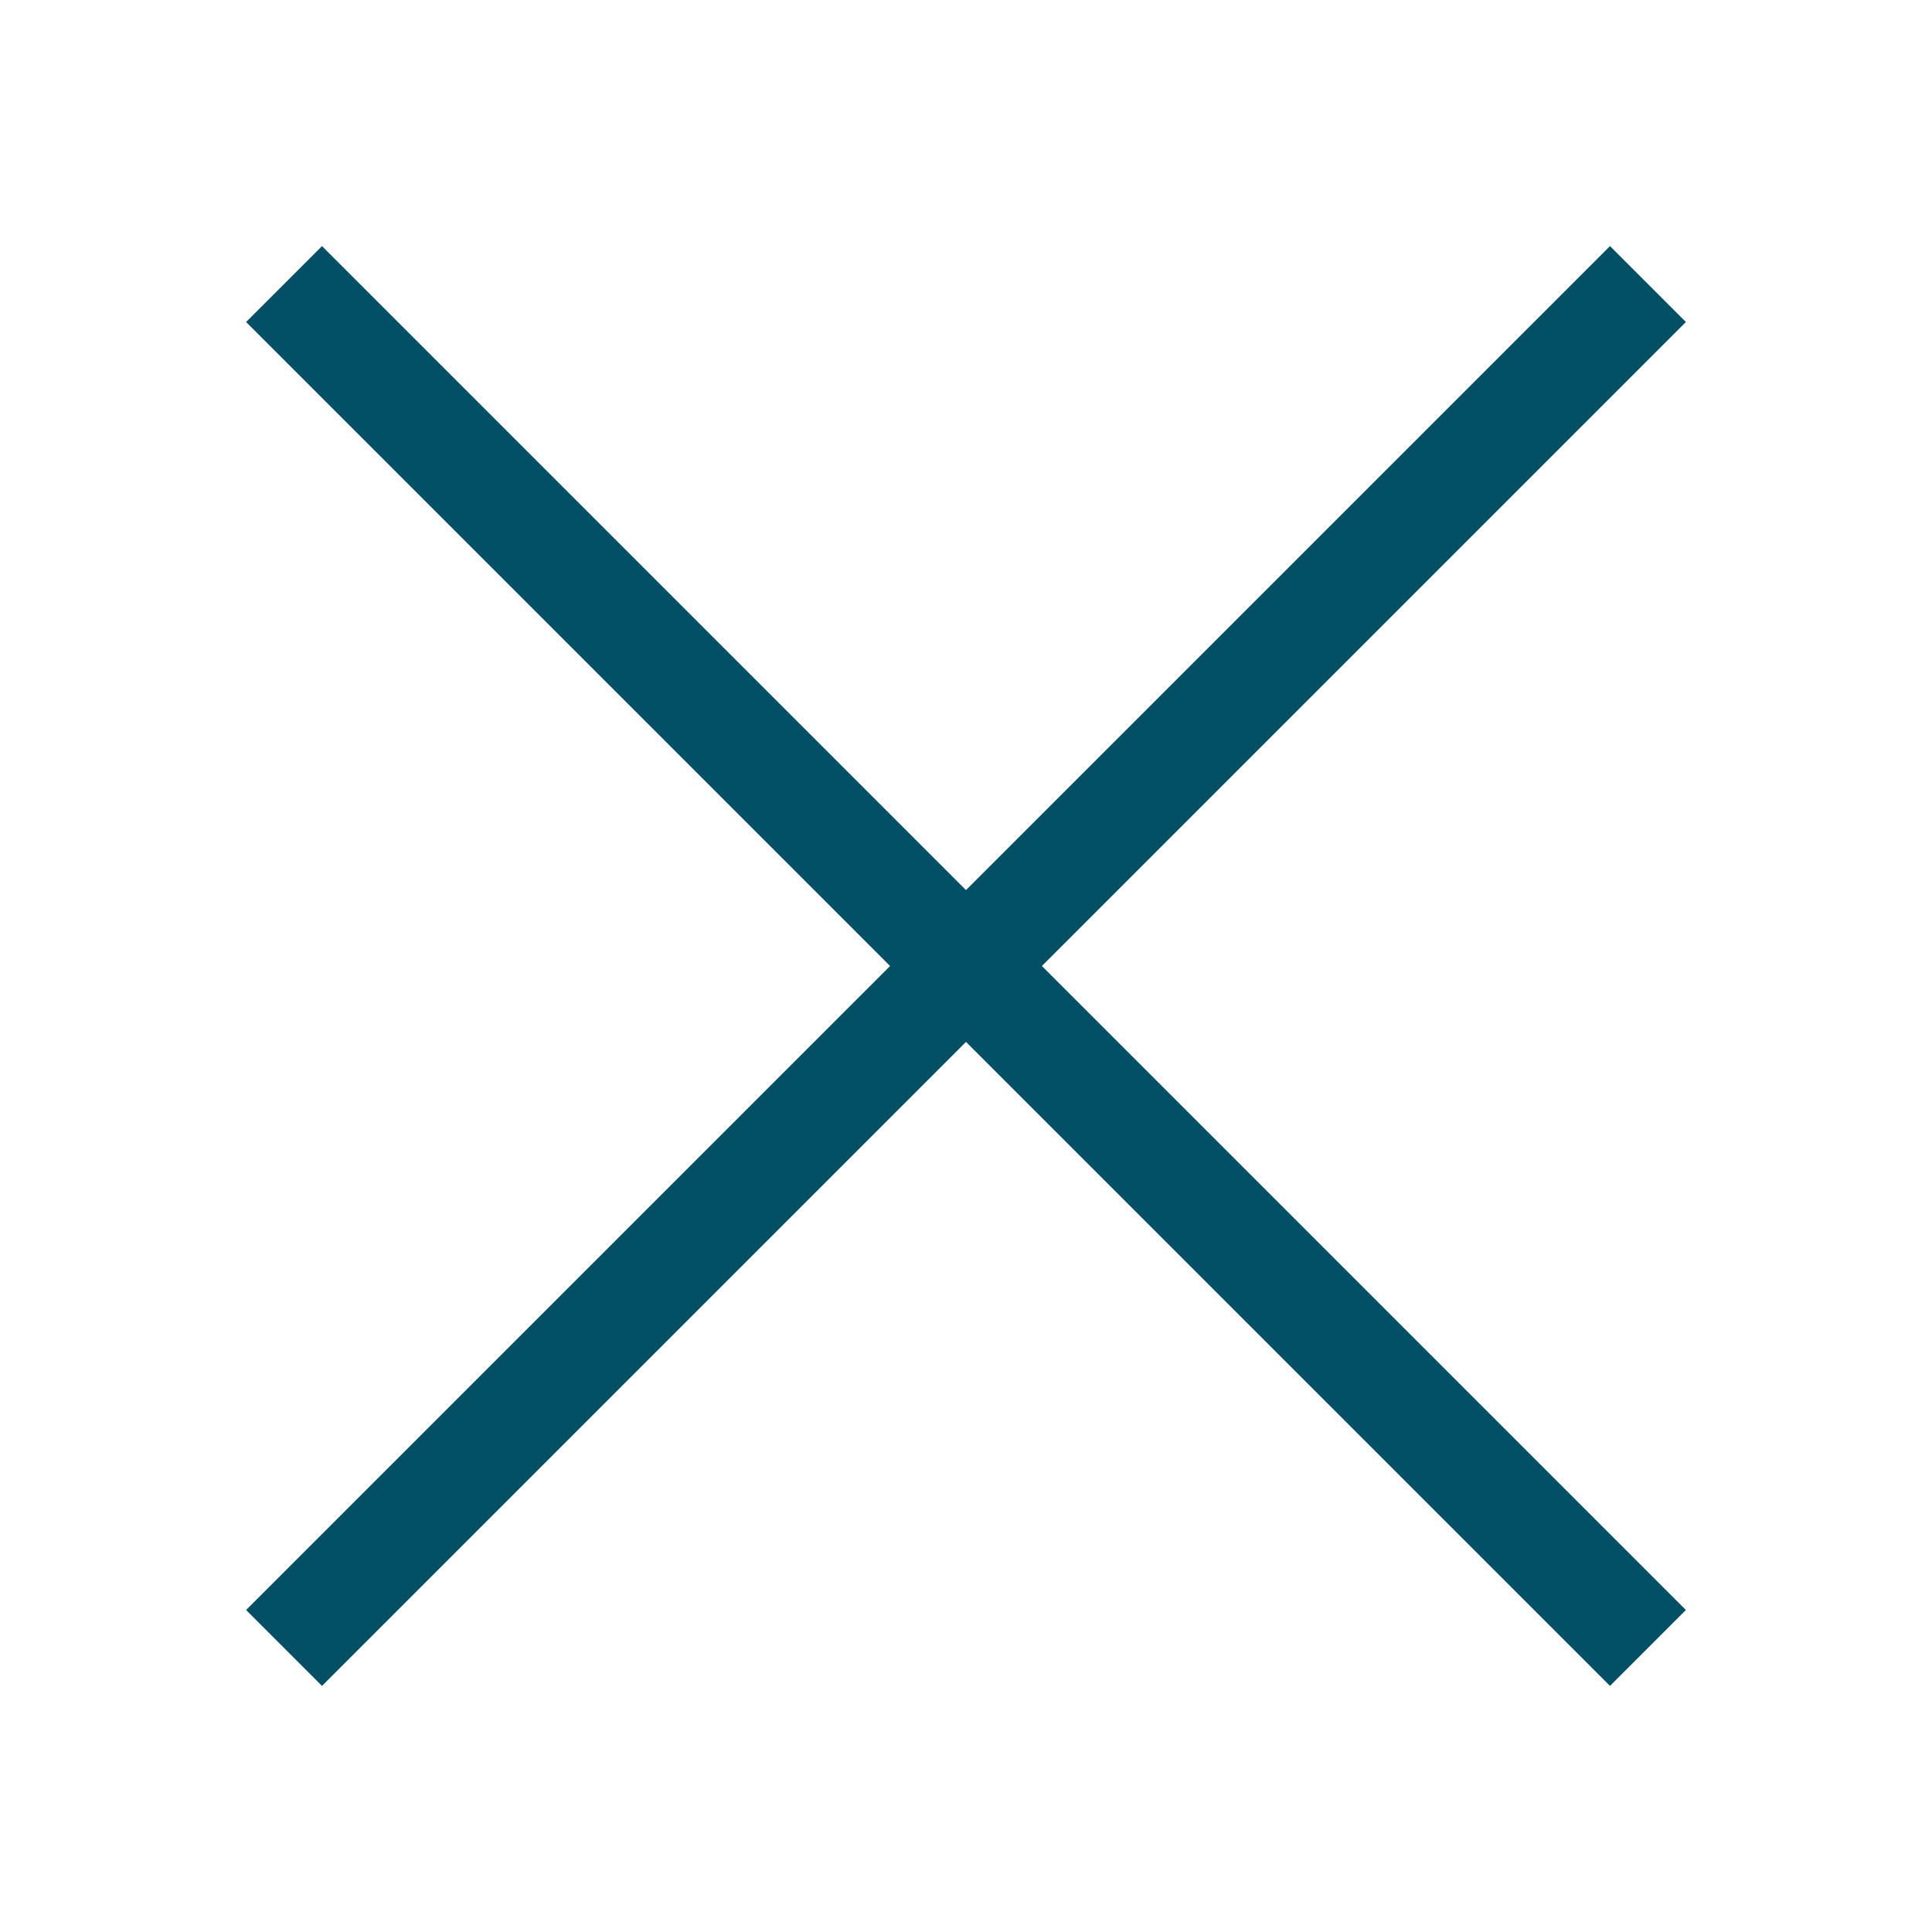
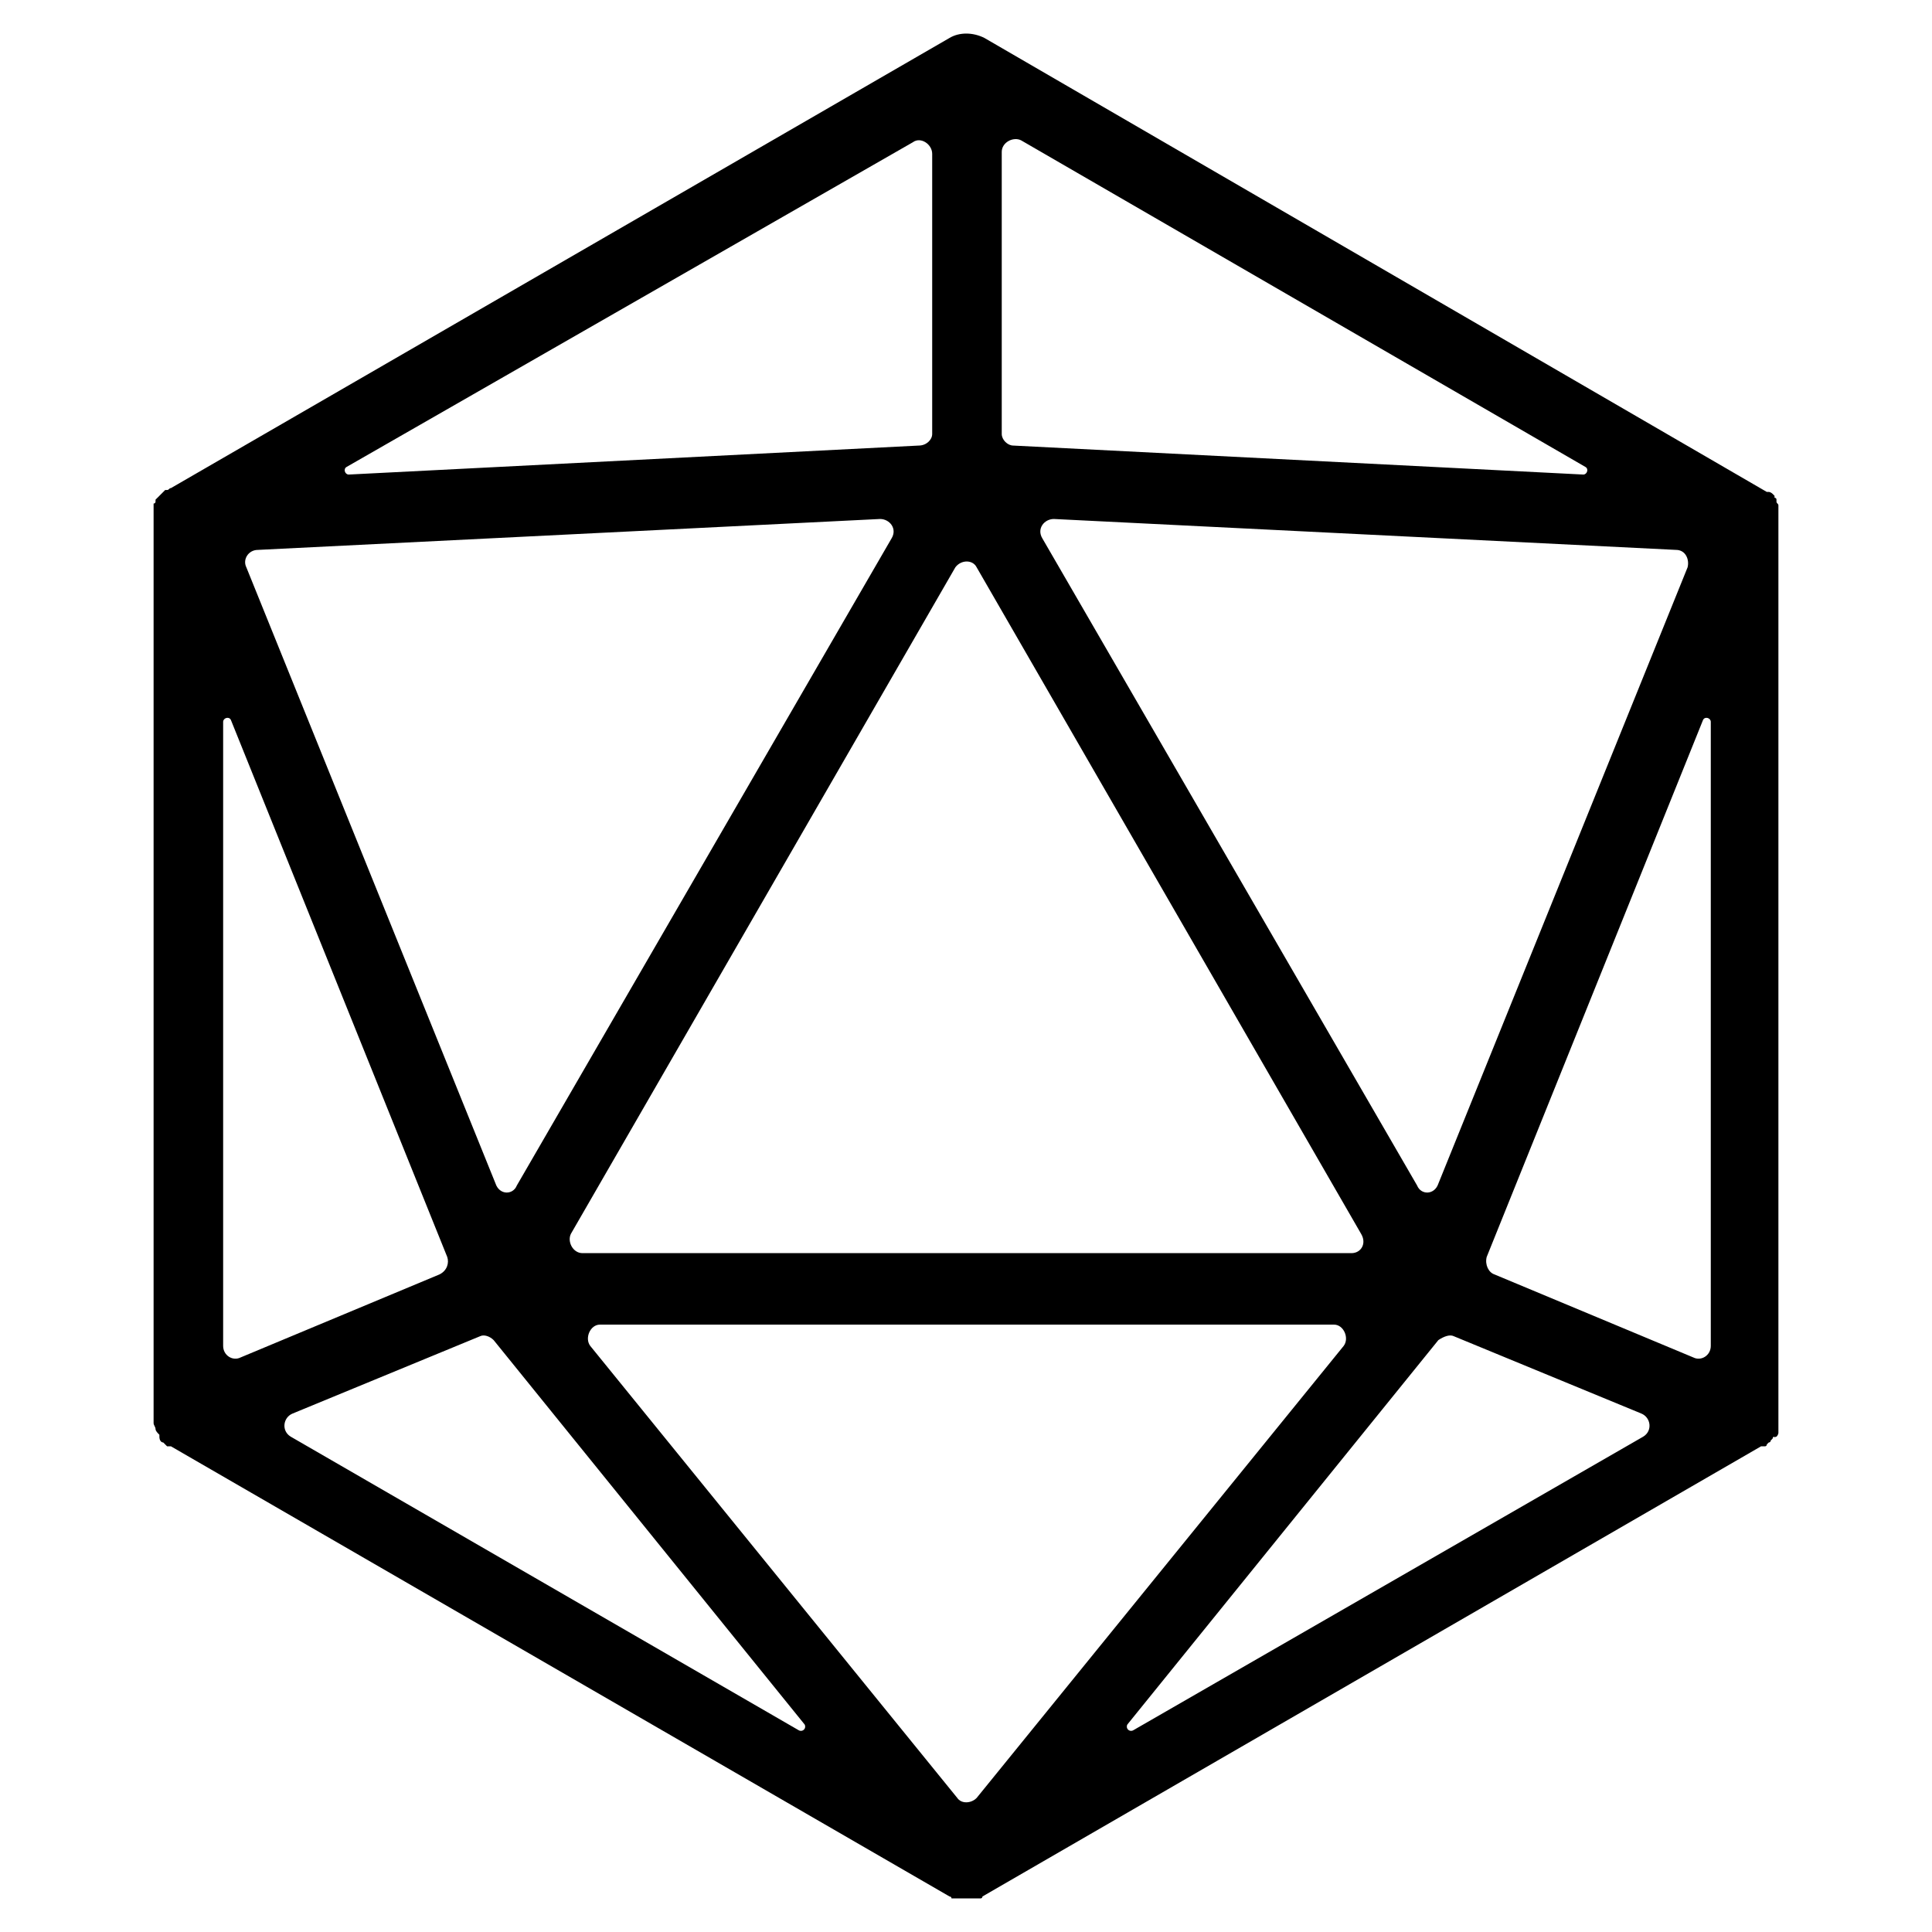
- <svg xmlns="http://www.w3.org/2000/svg" width="14px" height="14px" viewBox="0 0 18 18" version="1.1">
-   <g id="flow" stroke="none" stroke-width="1" fill="none" fill-rule="evenodd" stroke-linecap="square">
-     <g id="4.-qualify_income_1" transform="translate(-290, -17)" stroke="#034f66" stroke-width="1">
-       <g id="Group-2" transform="translate(293, 20)">
-         <path d="M0,0 L12,12" id="Line-Copy-2" />
-         <path d="M0,0 L12,12" id="Line-Copy-3" transform="translate(6, 6) scale(-1, 1) translate(-6, -6) " />
-       </g>
-     </g>
+ <svg xmlns="http://www.w3.org/2000/svg" width="100%" height="100%" viewBox="0 0 100 100" version="1.1" xml:space="preserve" style="fill-rule:evenodd;clip-rule:evenodd;stroke-linejoin:round;stroke-miterlimit:2;">
+   <g transform="matrix(1,0,0,1,0.05,-0.3375)">
+     <path d="M91.9,74.7C92,74.6 92,74.5 92,74.5L92,26.5C92,26.4 91.9,26.4 91.9,26.3L91.9,26.2C91.9,26.1 91.8,26.1 91.8,26.1L91.8,26L91.7,25.9C91.7,25.9 91.6,25.8 91.5,25.8L91.4,25.8L50.9,2.3C50.3,2 49.6,2 49.1,2.3L8.8,25.6C8.7,25.6 8.7,25.7 8.6,25.7L8.5,25.7L8,26.2L8,26.3C8,26.3 8,26.4 7.9,26.4L7.9,74C7.9,74.1 8,74.2 8,74.3C8,74.4 8.1,74.5 8.2,74.6L8.2,74.7C8.2,74.9 8.3,75 8.4,75C8.5,75.1 8.5,75.1 8.6,75.2L8.8,75.2L49.1,98.5C49.1,98.5 49.2,98.5 49.2,98.6L50.7,98.6C50.7,98.6 50.8,98.6 50.8,98.5L91.1,75.2L91.3,75.2C91.3,75.2 91.4,75.2 91.4,75.1L91.5,75C91.5,75 91.6,75 91.6,74.9L91.7,74.8C91.7,74.8 91.7,74.7 91.8,74.7C91.8,74.8 91.8,74.7 91.9,74.7ZM11.9,37.6L23.1,65.4C23.2,65.7 23.1,66.1 22.7,66.3L12.4,70.6C12,70.8 11.5,70.5 11.5,70L11.5,37.7C11.5,37.5 11.8,37.4 11.9,37.6ZM69.9,65.2L30.1,65.2C29.6,65.2 29.3,64.6 29.5,64.2L49.4,29.7C49.7,29.3 50.3,29.3 50.5,29.7L70.4,64.2C70.7,64.7 70.4,65.2 69.9,65.2ZM25.6,61.6L12.7,29.7C12.5,29.3 12.8,28.8 13.3,28.8L45.5,27.2C46,27.2 46.4,27.7 46.1,28.2L26.7,61.7C26.5,62.2 25.8,62.2 25.6,61.6ZM69.5,70L50.5,93.4C50.2,93.7 49.7,93.7 49.5,93.4L30.5,70C30.2,69.6 30.5,68.9 31,68.9L69,68.9C69.5,68.9 69.8,69.6 69.5,70ZM73.3,61.7L53.9,28.2C53.6,27.7 54,27.2 54.5,27.2L86.7,28.8C87.2,28.8 87.4,29.3 87.3,29.7L74.4,61.6C74.2,62.2 73.5,62.2 73.3,61.7ZM51.8,22.8L51.8,8.2C51.8,7.7 52.4,7.4 52.8,7.6L82,24.5C82.2,24.6 82.1,24.9 81.9,24.9L52.4,23.4C52.1,23.4 51.8,23.1 51.8,22.8ZM47.5,23.4L18,24.9C17.8,24.9 17.7,24.6 17.9,24.5L47.2,7.7C47.6,7.4 48.2,7.8 48.2,8.3L48.2,22.8C48.2,23.1 47.9,23.4 47.5,23.4ZM25.5,69.7L41.6,89.6C41.7,89.8 41.5,90 41.3,89.9L15,74.7C14.5,74.4 14.6,73.7 15.1,73.5L24.8,69.5C25,69.4 25.3,69.5 25.5,69.7ZM75.2,69.5L84.9,73.5C85.4,73.7 85.5,74.4 85,74.7L58.6,89.9C58.4,90 58.2,89.8 58.3,89.6L74.4,69.7C74.7,69.5 75,69.4 75.2,69.5ZM87.6,70.6L77.3,66.3C77,66.2 76.8,65.8 76.9,65.4L88.1,37.6C88.2,37.4 88.5,37.5 88.5,37.7L88.5,70C88.5,70.5 88,70.8 87.6,70.6Z" style="fill-rule:nonzero;" />
  </g>
</svg>
